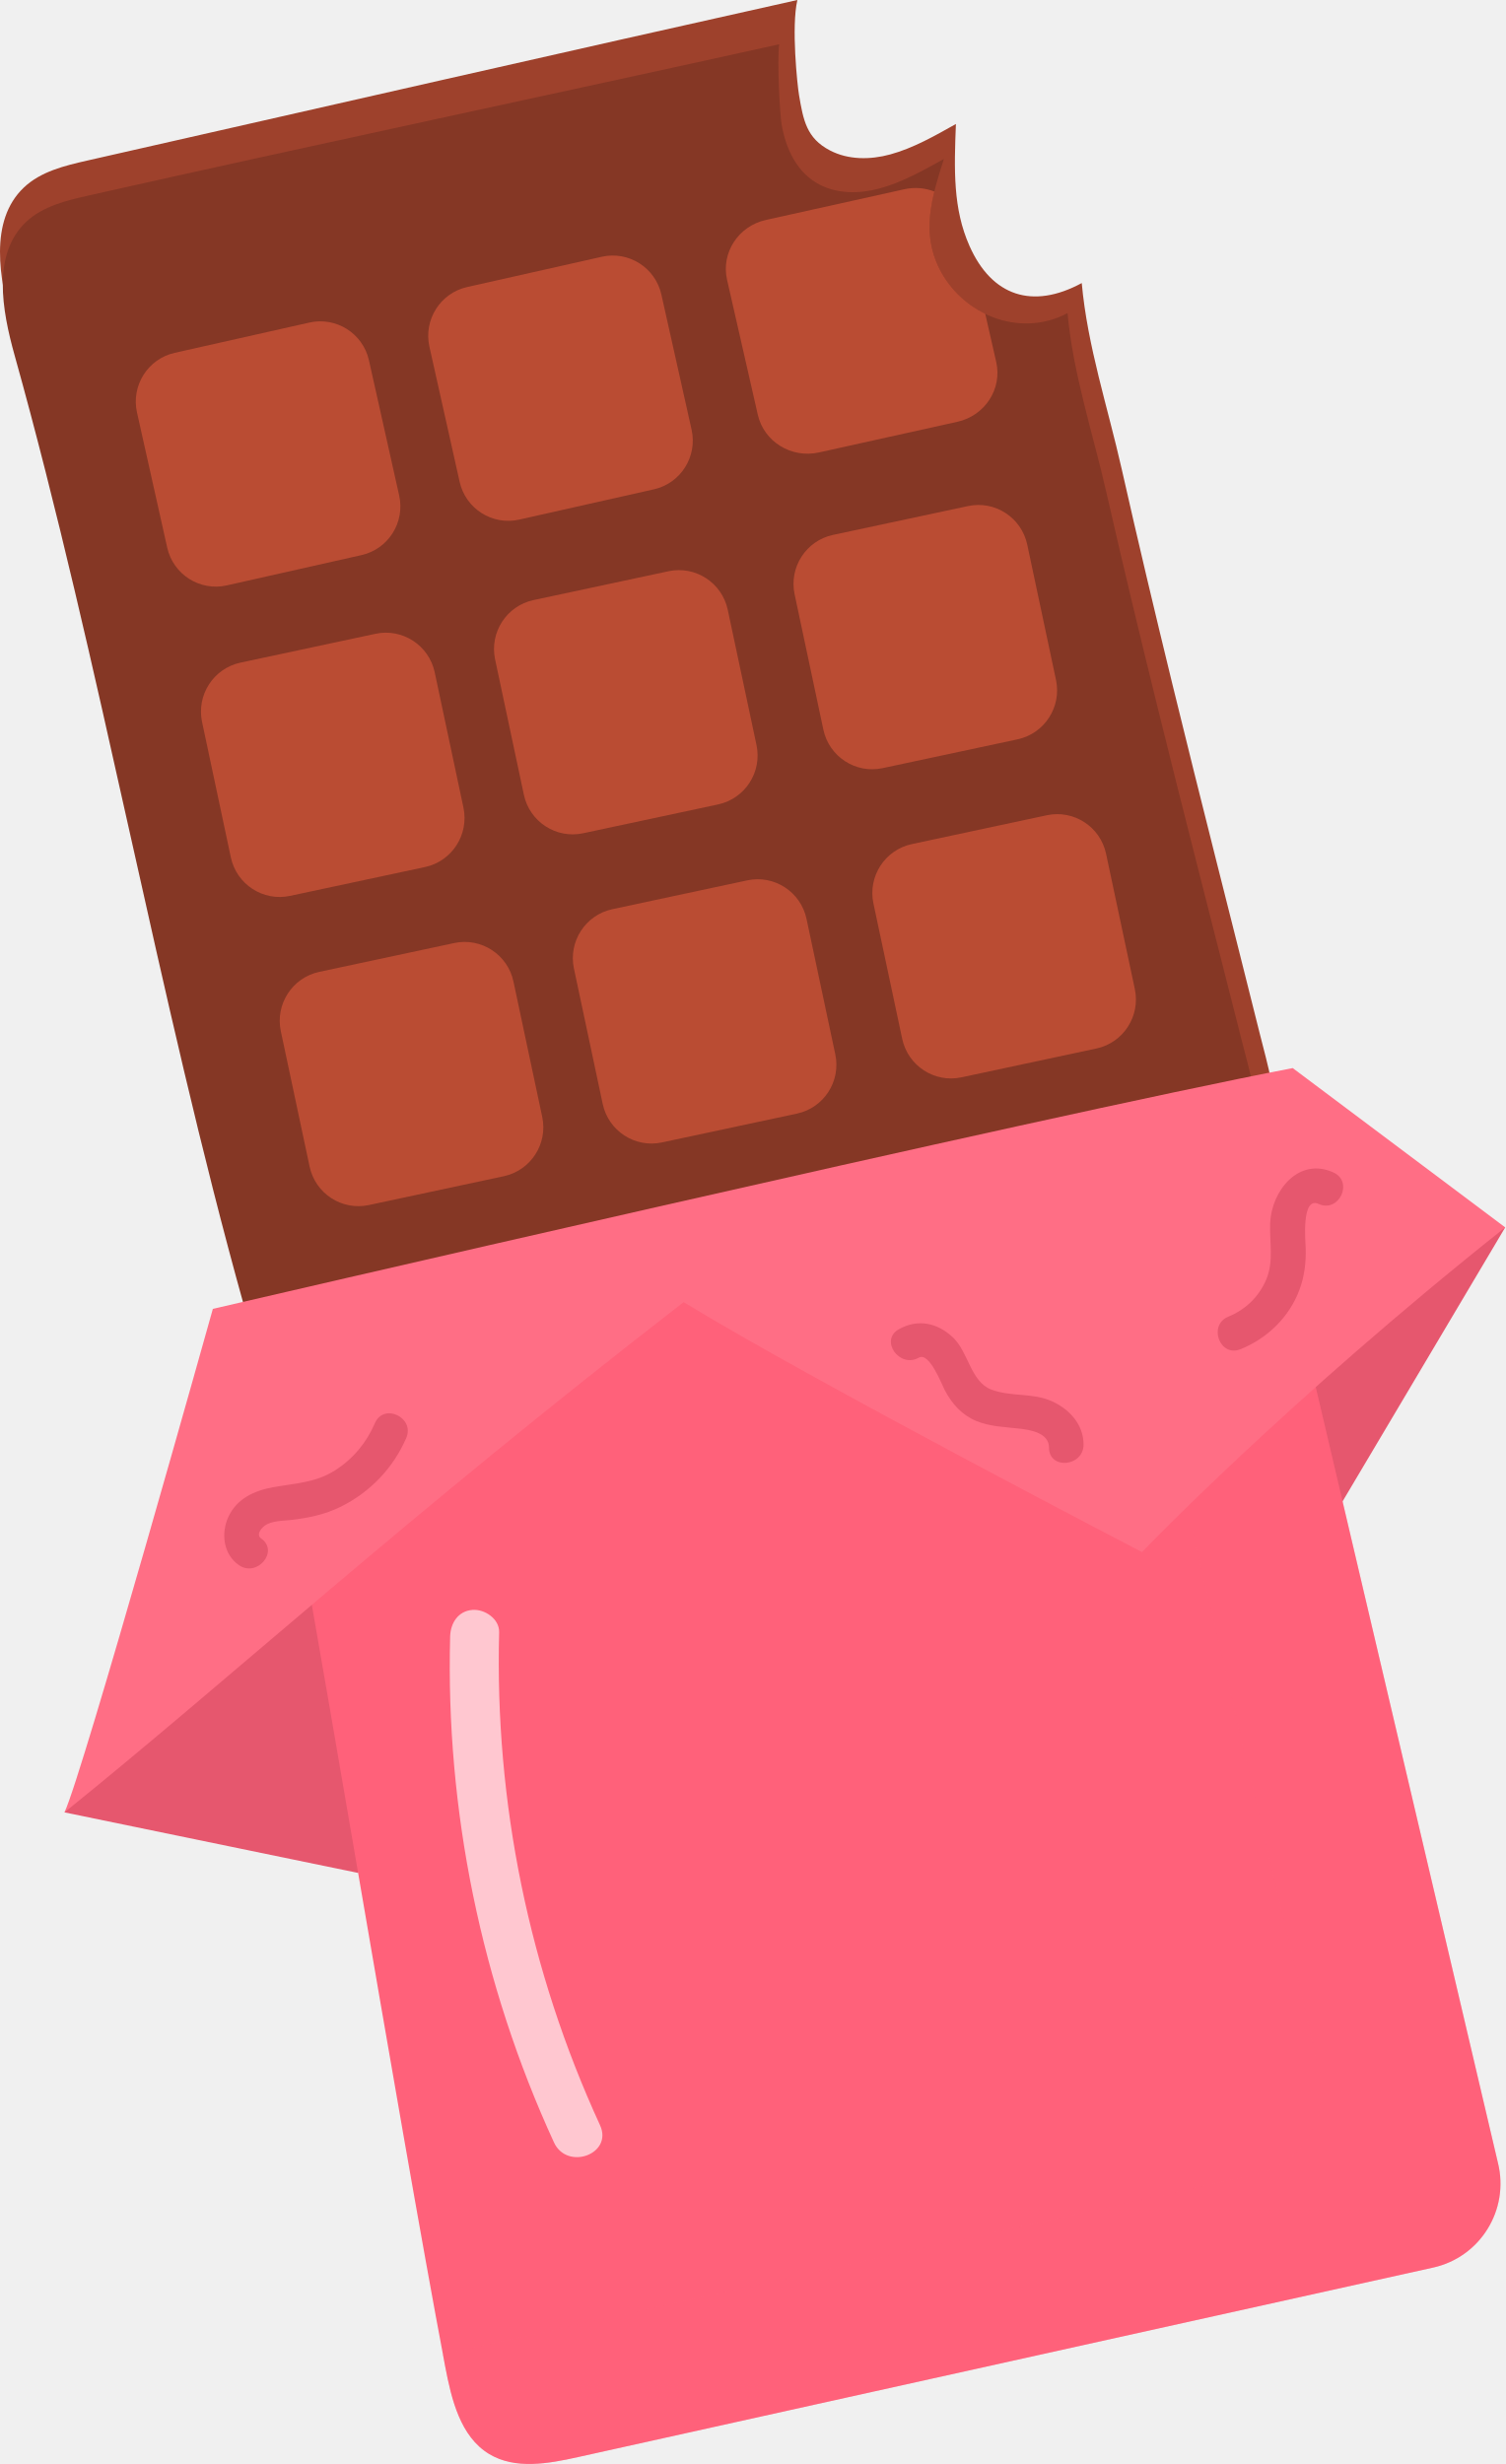
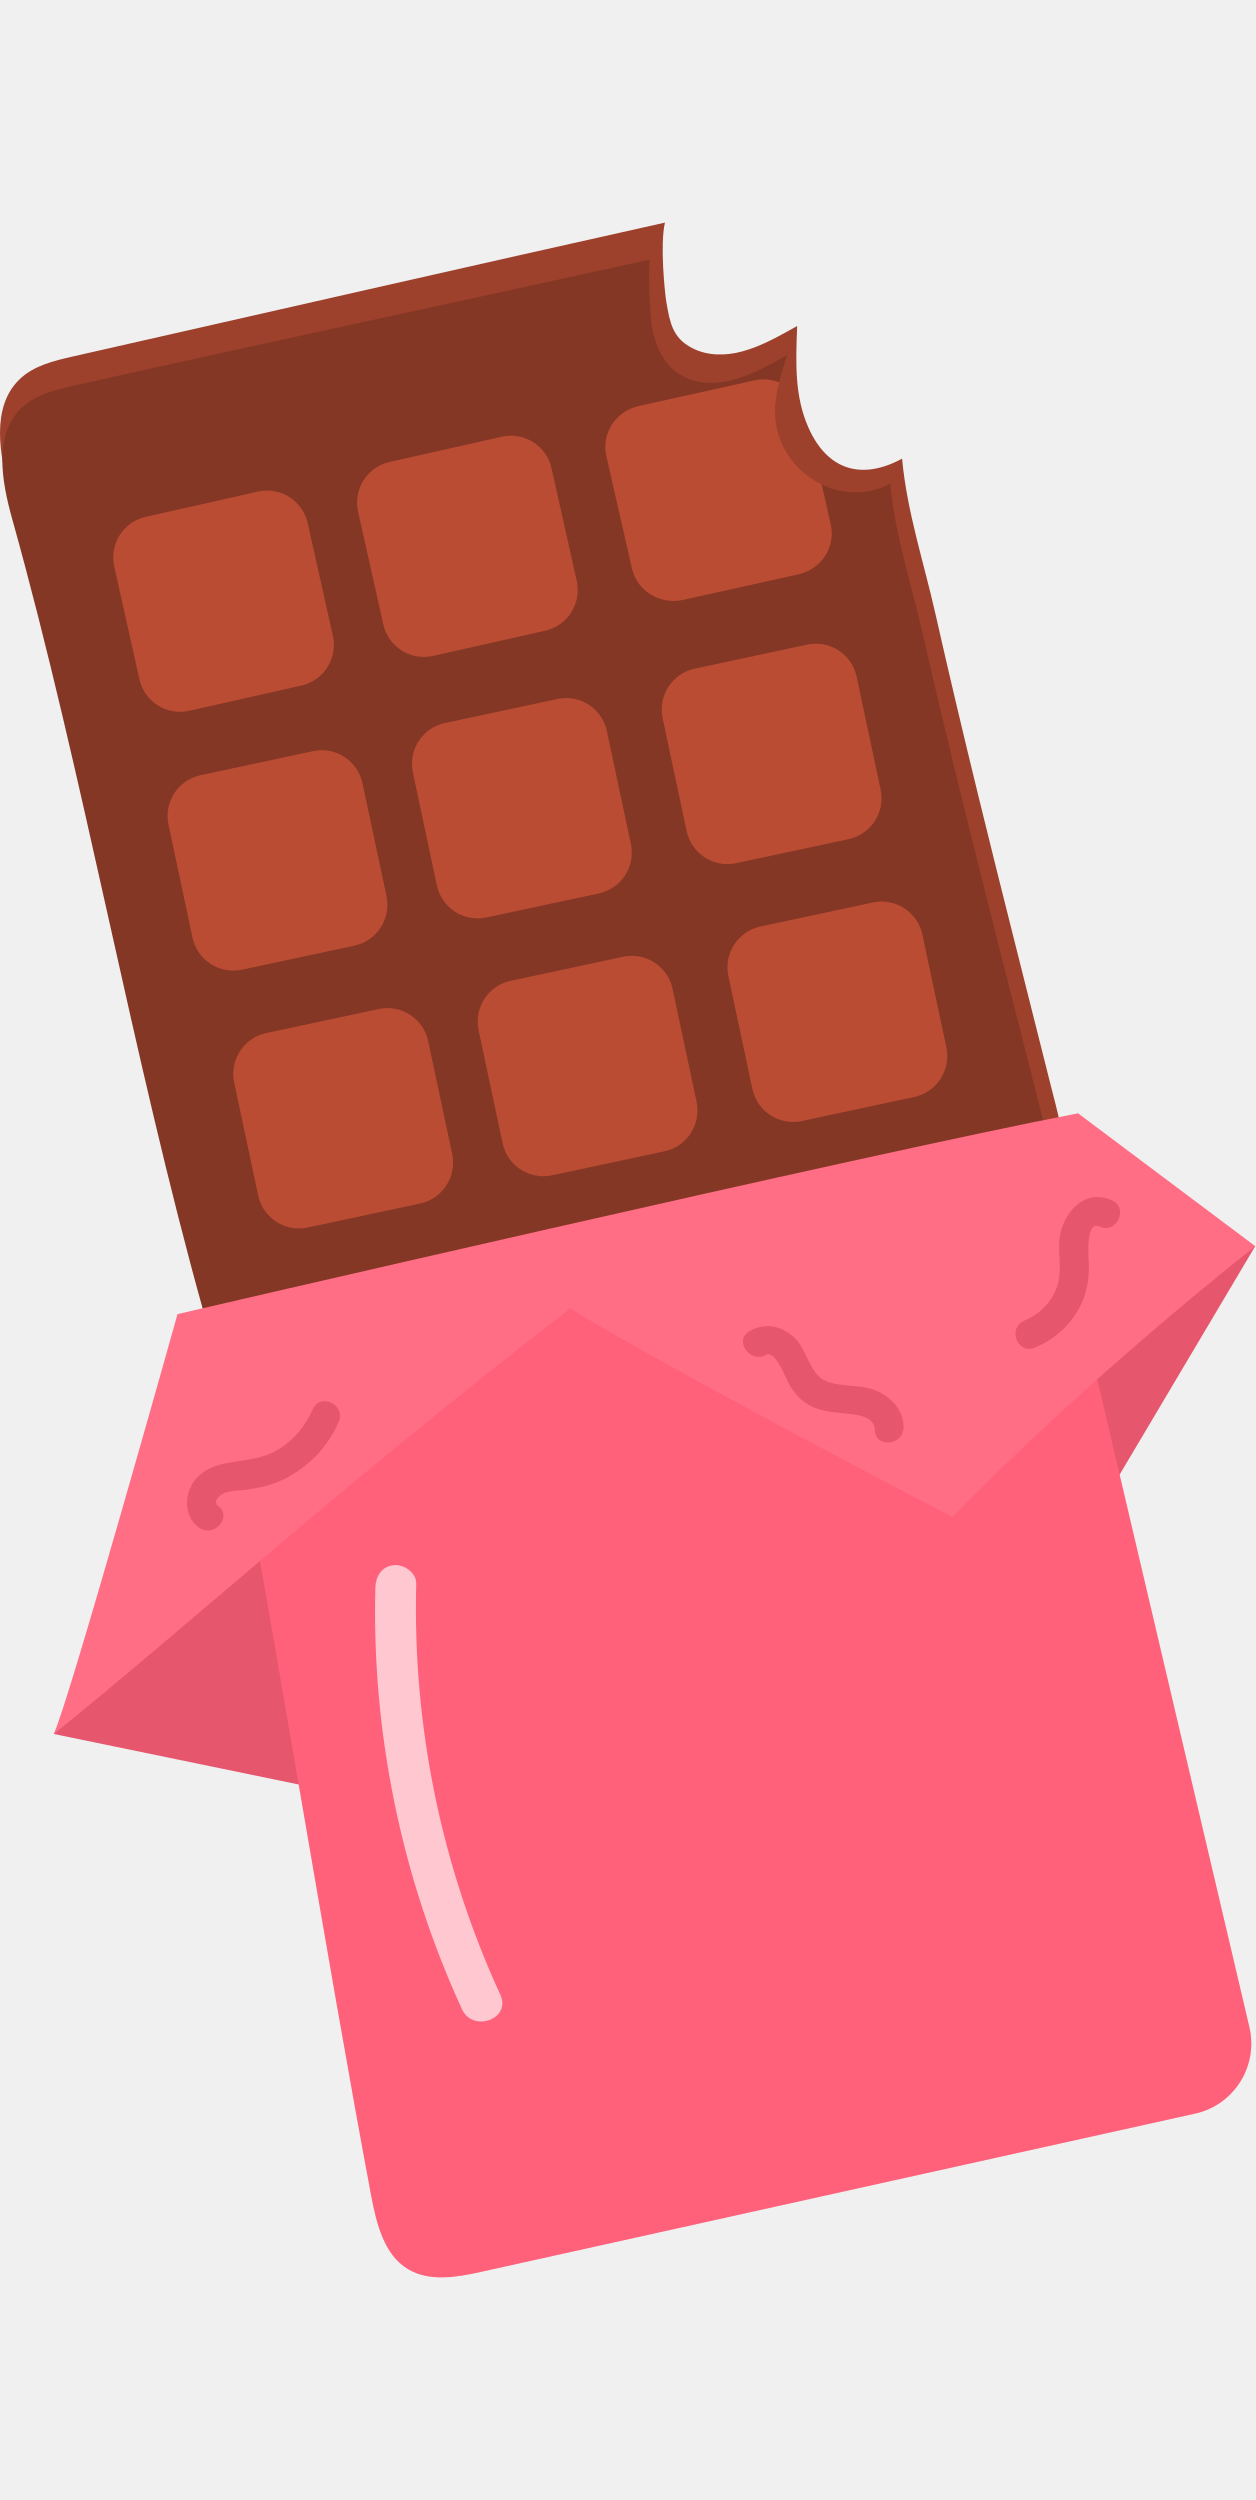
- <svg xmlns="http://www.w3.org/2000/svg" width="292" height="478" viewBox="0 0 292 478" fill="none">
+ <svg xmlns="http://www.w3.org/2000/svg" width="240" height="478" viewBox="0 0 292 478" fill="none">
  <g clip-path="url(#clip0_501_872)">
    <path d="M47.813 253.343C30.849 192.001 19.323 124.47 2.359 63.128C-0.168 54.044 -2.153 42.837 4.609 36.395C7.905 33.259 12.525 32.149 16.929 31.148C62.84 20.737 108.74 10.254 154.687 0C153.472 5.163 154.687 16.563 155 18.409C155.83 23.306 156.456 26.817 161.004 29.181C164.553 31.039 168.824 31.015 172.674 29.965C177.162 28.747 181.397 26.322 185.439 24.054C185.09 32.933 184.862 40.473 188.074 47.711C192.405 57.47 200.31 60.076 209.851 54.913C210.958 67.169 214.904 79.015 217.599 90.982C220.739 104.915 224.048 118.812 227.429 132.697C232.951 155.352 238.75 177.935 244.393 200.554C245.163 203.642 246.041 206.73 246.631 209.855L47.813 253.343Z" fill="#9E412C" />
    <path d="M292.001 238.107L258.157 295.119L228.801 259.508C228.801 259.508 267.241 231.931 269.166 231.762C271.091 231.593 292.001 238.107 292.001 238.107Z" fill="#E6576E" />
    <path d="M12.502 351.587L69.47 363.337L89.575 320.126L71.672 280.812L12.502 351.587Z" fill="#E6576E" />
    <path d="M47.356 253.379C30.729 193.907 19.467 128.439 2.84 68.954C0.374 60.136 -1.575 49.267 5.102 43.018C8.35 39.978 12.898 38.892 17.23 37.915C62.431 27.758 105.912 18.589 151.15 8.589C150.729 12.16 151.306 22.281 151.619 24.078C152.425 28.831 154.579 33.548 159.043 35.84C162.532 37.638 166.743 37.601 170.532 36.588C174.96 35.406 179.123 33.041 183.105 30.846C180.928 37.734 178.738 44.417 181.89 51.438C186.137 60.896 197.699 65.757 207.096 60.739C208.178 72.621 212.04 84.106 214.675 95.711C217.743 109.222 220.992 122.697 224.3 136.147C229.702 158.115 235.381 180.01 240.916 201.941C241.674 204.933 242.528 207.924 243.105 210.952L47.356 253.379Z" fill="#853725" />
    <path d="M51.52 261.438C60.94 311.019 76.954 409.492 86.362 459.073C87.589 465.502 89.31 472.692 94.904 476.07C99.958 479.11 106.37 477.94 112.121 476.661C167.429 464.405 222.725 452.148 278.033 439.892C287.153 437.865 292.832 428.709 290.594 419.613L244.009 221.291L51.52 261.438Z" fill="#FF617A" />
    <g opacity="0.3">
      <path d="M290.606 419.613L244.021 221.291L214.989 227.347L255.932 401.627C258.17 410.723 252.491 419.891 243.371 421.905C190.891 433.534 138.422 445.164 85.941 456.793C86.086 457.565 86.23 458.325 86.374 459.073C87.602 465.502 89.322 472.692 94.917 476.07C99.97 479.11 106.383 477.94 112.134 476.661C167.442 464.405 222.737 452.148 278.045 439.892C287.165 437.865 292.844 428.709 290.606 419.613Z" fill="#FF617A" />
    </g>
    <path d="M97.742 228.179L71.538 233.776C66.317 234.886 61.179 231.545 60.06 226.309L54.478 200.047C53.371 194.812 56.704 189.661 61.925 188.539L88.129 182.941C93.351 181.831 98.488 185.173 99.607 190.409L105.19 216.683C106.297 221.906 102.964 227.057 97.742 228.179Z" fill="#BA4C33" />
    <path d="M154.604 216.031L128.4 221.628C123.178 222.738 118.041 219.397 116.922 214.161L111.339 187.887C110.232 182.652 113.565 177.5 118.787 176.379L144.979 170.781C150.2 169.671 155.338 173.013 156.457 178.248L162.039 204.522C163.158 209.77 159.825 214.921 154.604 216.031Z" fill="#BA4C33" />
    <path d="M212.703 203.401L186.499 208.998C181.278 210.108 176.14 206.767 175.021 201.531L169.439 175.257C168.332 170.022 171.665 164.871 176.886 163.749L203.09 158.151C208.312 157.041 213.449 160.383 214.568 165.618L220.151 191.88C221.258 197.128 217.925 202.279 212.703 203.401Z" fill="#BA4C33" />
    <path d="M82.451 168.2L56.259 173.797C51.037 174.907 45.9 171.566 44.781 166.33L39.199 140.056C38.092 134.82 41.424 129.669 46.646 128.547L72.85 122.95C78.072 121.84 83.209 125.182 84.328 130.417L89.91 156.691C91.005 161.927 87.673 167.078 82.451 168.2Z" fill="#BA4C33" />
    <path d="M139.311 156.052L113.107 161.649C107.885 162.759 102.748 159.418 101.629 154.182L96.046 127.92C94.939 122.685 98.272 117.534 103.494 116.412L129.698 110.814C134.919 109.705 140.057 113.046 141.176 118.282L146.758 144.544C147.865 149.791 144.532 154.93 139.311 156.052Z" fill="#BA4C33" />
    <path d="M197.41 143.422L171.206 149.019C165.985 150.129 160.847 146.787 159.728 141.552L154.146 115.278C153.039 110.042 156.372 104.891 161.593 103.769L187.797 98.172C193.019 97.062 198.156 100.403 199.275 105.639L204.858 131.913C205.965 137.149 202.632 142.3 197.41 143.422Z" fill="#BA4C33" />
    <path d="M70.119 107.69L43.987 113.565C38.778 114.735 33.604 111.454 32.437 106.23L26.578 80.028C25.411 74.805 28.683 69.618 33.893 68.448L60.025 62.573C65.234 61.403 70.408 64.684 71.575 69.907L77.434 96.109C78.613 101.332 75.329 106.52 70.119 107.69Z" fill="#BA4C33" />
    <path d="M126.848 94.927L100.716 100.802C95.506 101.972 90.333 98.691 89.166 93.467L83.306 67.266C82.139 62.042 85.412 56.855 90.621 55.685L116.753 49.81C121.963 48.64 127.136 51.921 128.304 57.145L134.163 83.346C135.33 88.57 132.057 93.757 126.848 94.927Z" fill="#BA4C33" />
    <path d="M147.011 80.463C148.202 85.687 153.508 88.956 158.862 87.774L185.716 81.826C191.07 80.644 194.451 75.445 193.259 70.221L191.13 60.872C187.16 58.954 183.803 55.649 181.902 51.427C179.724 46.565 180.097 41.873 181.264 37.156C179.472 36.468 177.474 36.263 175.453 36.709L148.587 42.669C143.233 43.851 139.852 49.05 141.044 54.274L147.011 80.463Z" fill="#BA4C33" />
    <path d="M12.502 351.588C44.289 325.977 78.626 294.383 132.623 252.608C157.985 268.109 221.534 301.091 221.534 301.091C221.534 301.091 249.495 271.873 292.001 238.108L250.782 207.201C202.512 216.466 41.293 253.911 41.293 253.911C41.293 253.911 16.003 344.326 12.502 351.588Z" fill="#FF6E85" />
    <path d="M178.246 263.38C180.291 262.21 182.697 268.579 183.299 269.726C184.694 272.343 186.583 274.491 189.363 275.649C192.034 276.758 194.849 276.819 197.676 277.132C199.938 277.386 203.499 277.977 203.499 280.824C203.499 285.167 210.201 284.551 210.201 280.233C210.201 276.372 207.506 273.405 204.125 271.861C200.323 270.124 196.076 271.016 192.286 269.557C188.304 268.025 187.871 262.307 184.899 259.484C181.855 256.588 178.029 255.792 174.348 257.879C170.594 260.002 174.504 265.503 178.246 263.38Z" fill="#E6576E" />
    <path d="M258.686 227.455C251.924 224.367 246.643 231.038 246.402 237.299C246.258 241.038 247.148 244.657 245.632 248.24C244.224 251.558 241.614 254.067 238.305 255.418C234.299 257.034 236.621 263.368 240.651 261.739C245.837 259.64 250.084 255.551 252.069 250.255C253.055 247.613 253.38 244.935 253.296 242.124C253.26 240.845 252.418 232.003 255.811 233.559C259.757 235.344 262.632 229.252 258.686 227.455Z" fill="#E6576E" />
    <path d="M50.653 298.449C49.727 297.809 50.484 296.651 51.291 296.024C52.638 294.962 55.044 295.035 56.657 294.842C59.905 294.456 63.045 293.792 66.005 292.344C71.732 289.534 76.268 284.841 78.806 278.966C80.527 274.985 74.451 272.09 72.73 276.083C71.082 279.895 68.495 283.019 64.982 285.251C61.144 287.676 57.234 287.736 52.939 288.52C49.305 289.184 45.925 290.74 44.3 294.275C42.833 297.483 43.326 301.537 46.346 303.624C49.859 306.073 54.214 300.934 50.653 298.449Z" fill="#E6576E" />
    <path d="M87.324 317.473C86.434 351.19 93.388 384.968 107.464 415.609C110.015 421.158 118.978 417.876 116.404 412.279C102.628 382.314 95.963 349.634 96.829 316.652C96.901 314.047 94.025 312.129 91.667 312.31C88.852 312.515 87.396 314.903 87.324 317.473Z" fill="#FFC7D0" />
  </g>
  <defs>
    <clipPath id="clip0_501_872">
      <rect width="292" height="478" fill="white" />
    </clipPath>
  </defs>
</svg>
